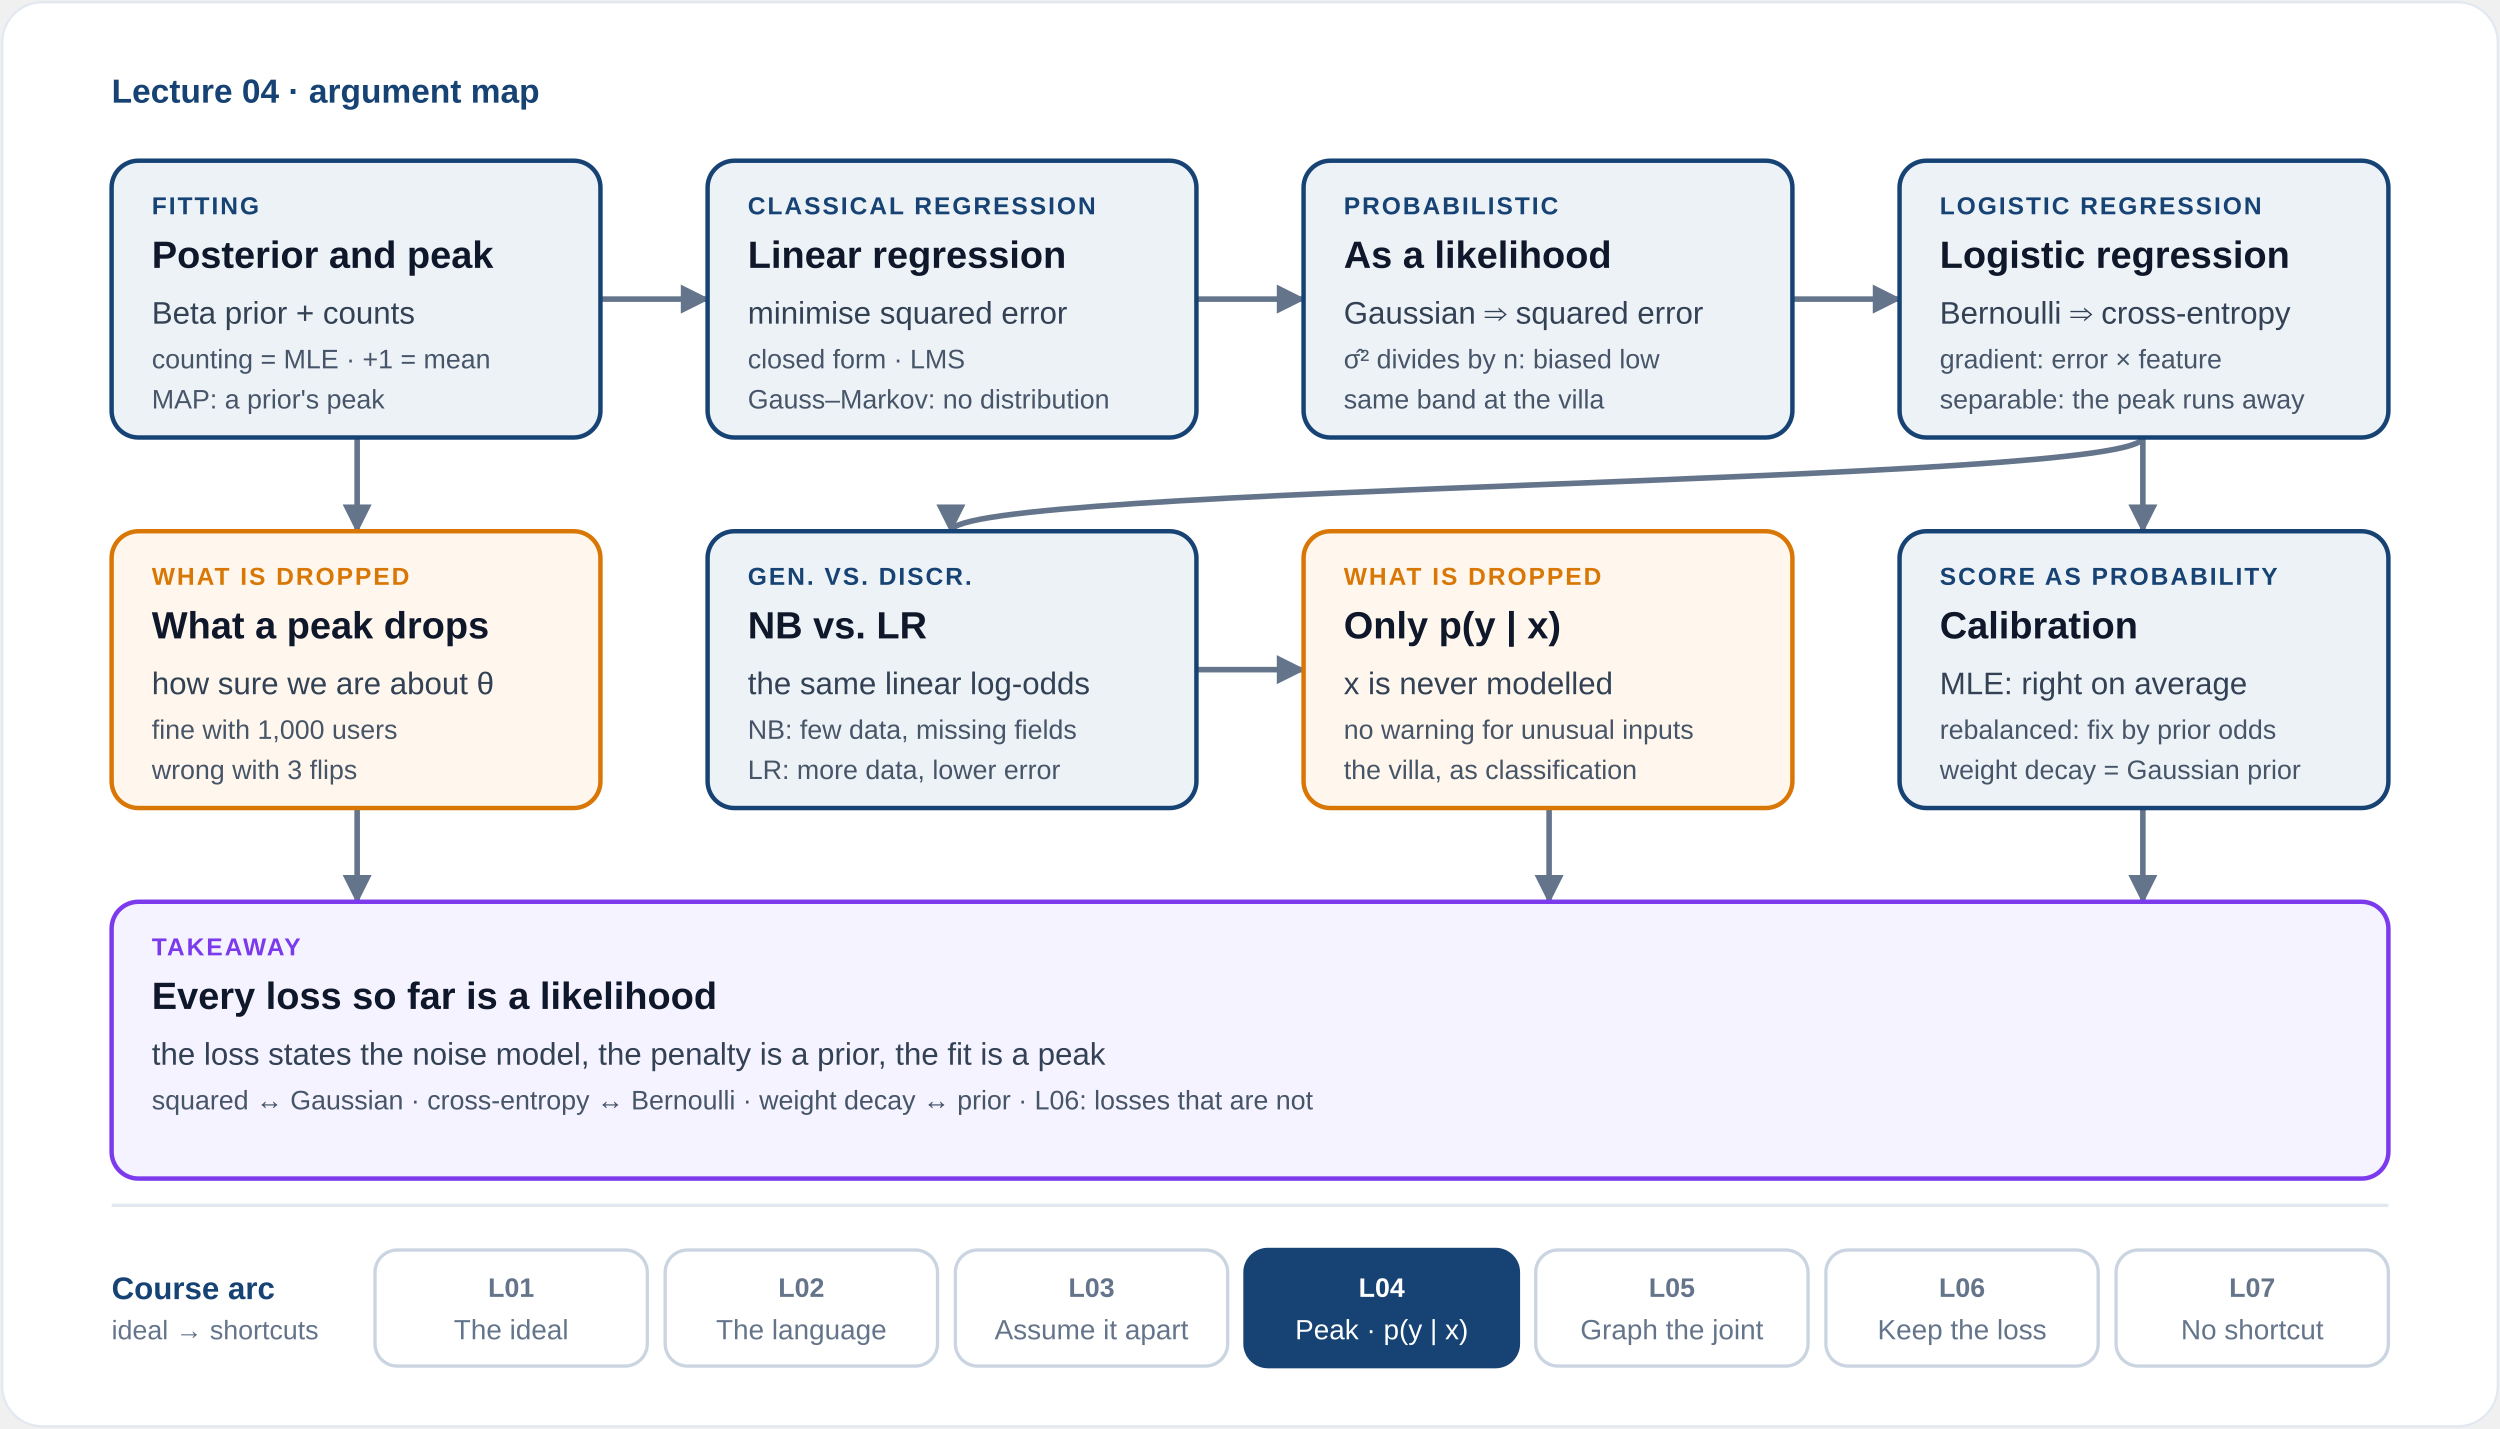
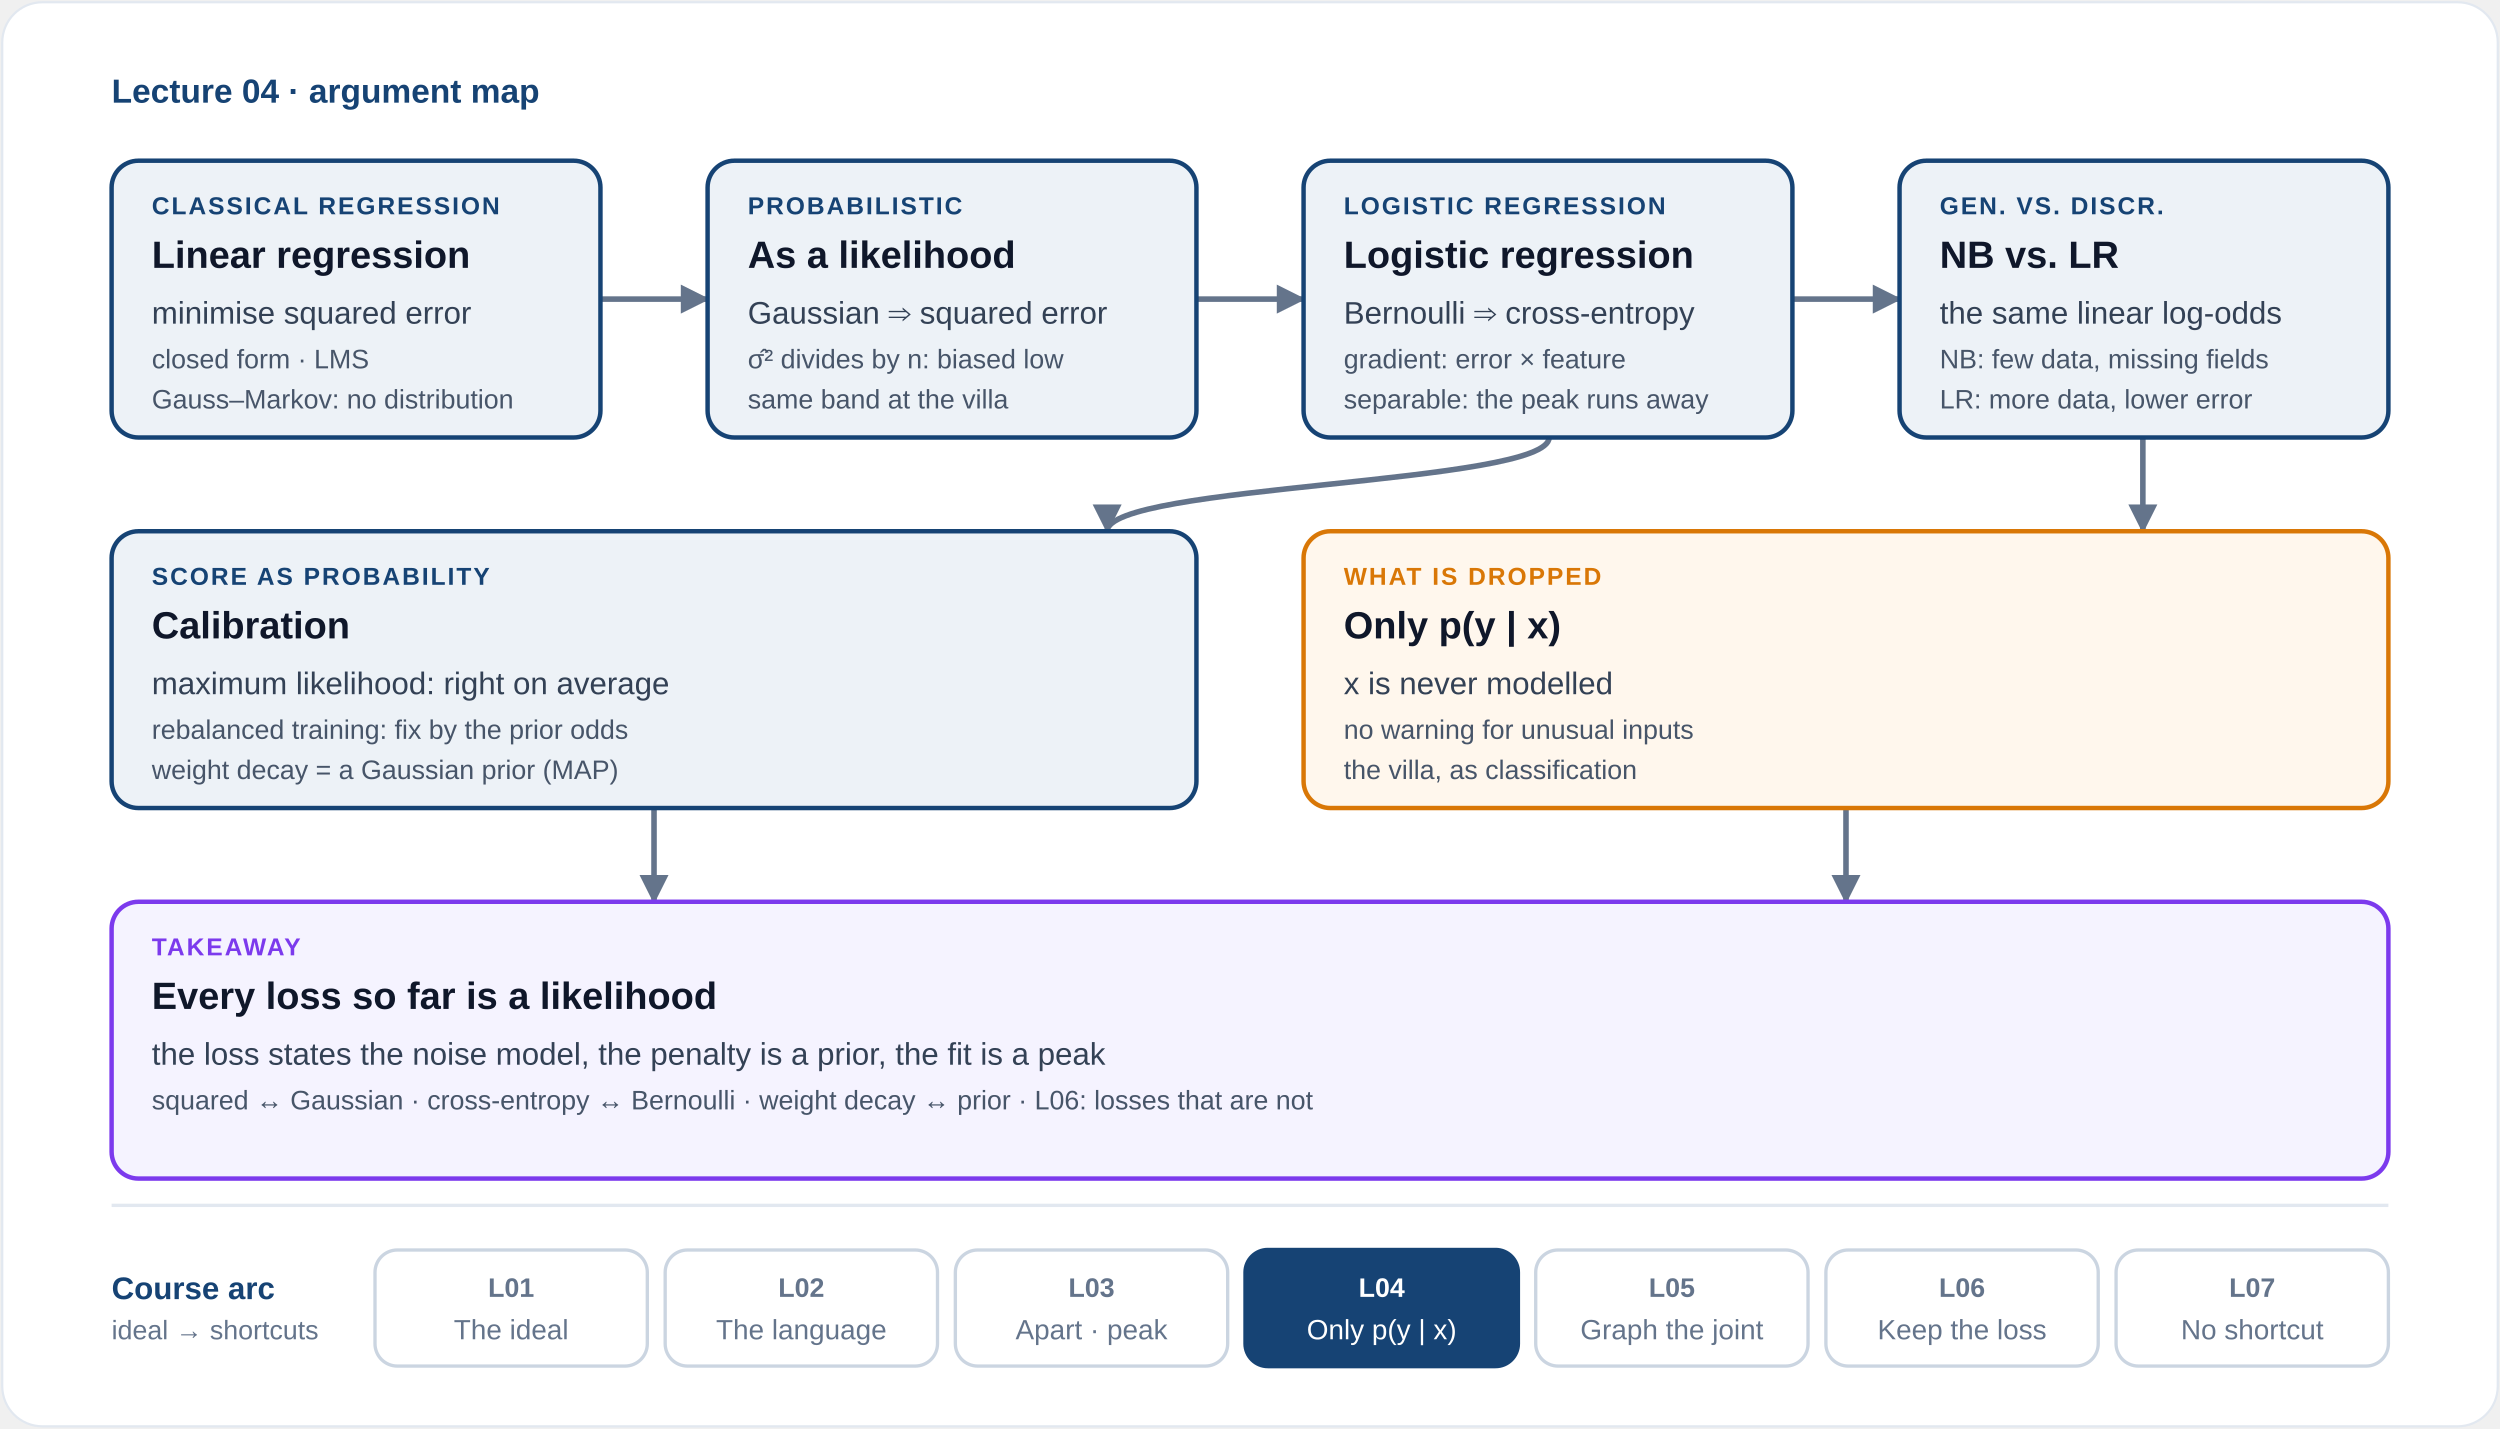
<svg xmlns="http://www.w3.org/2000/svg" viewBox="0 0 1120 640" role="img" aria-labelledby="title desc">
  <defs>
    <marker id="arrow" markerUnits="userSpaceOnUse" markerWidth="13" markerHeight="13" refX="12" refY="6.5" orient="auto">
      <path d="M0,0 L13,6.5 L0,13 Z" fill="#64748b" />
    </marker>
    <style>
      .head { font: 700 17px Arial, "Helvetica Neue", sans-serif; fill: #0f172a; }
      .text { font: 14px Arial, "Helvetica Neue", sans-serif; fill: #334155; }
      .small { font: 12px Arial, "Helvetica Neue", sans-serif; fill: #475569; }
      .tag { font: 700 11px Arial, "Helvetica Neue", sans-serif; letter-spacing: 0.08em; }
      .arclabel { font: 700 14px Arial, "Helvetica Neue", sans-serif; fill: #164374; }
      .arcsub { font: 12px Arial, "Helvetica Neue", sans-serif; fill: #64748b; }
      .arcnum { font: 700 12px Arial, "Helvetica Neue", sans-serif; }
      .arcname { font: 12.5px Arial, "Helvetica Neue", sans-serif; }
      .arrow { stroke: #64748b; stroke-width: 2.5; fill: none; marker-end: url(#arrow); }
    </style>
  </defs>
  <rect x="1" y="1" width="1118" height="638" rx="18" fill="#ffffff" stroke="#e2e8f0" />
  <text x="50" y="46" class="arclabel" style="font-size:15px">Lecture 04 · argument map</text>
-   <path d="M160 196 C160 217 160 217 160 238" class="arrow" />
  <path d="M269 134 H317" class="arrow" />
  <path d="M536 134 H584" class="arrow" />
  <path d="M803 134 H851" class="arrow" />
-   <path d="M960 196 C960 217 426 217 426 238" class="arrow" />
-   <path d="M536 300 H584" class="arrow" />
+   <path d="M694 196 C694 217 496 217 496 238" class="arrow" />
  <path d="M960 196 C960 217 960 217 960 238" class="arrow" />
-   <path d="M960 362 C960 383 960 383 960 404" class="arrow" />
-   <path d="M694 362 C694 383 694 383 694 404" class="arrow" />
-   <path d="M160 362 C160 383 160 383 160 404" class="arrow" />
+   <path d="M293 362 C293 383 293 383 293 404" class="arrow" />
+   <path d="M827 362 C827 383 827 383 827 404" class="arrow" />
  <g transform="translate(50 72)">
-     <rect width="219" height="124" rx="12" fill="#edf2f7" stroke="#164374" stroke-width="2" />
-     <text x="18" y="24" class="tag" fill="#164374">FITTING</text>
-     <text x="18" y="48" class="head">Posterior and peak</text>
-     <text x="18" y="73" class="text">Beta prior + counts</text>
-     <text x="18" y="93" class="small">counting = MLE · +1 = mean</text>
-     <text x="18" y="111" class="small">MAP: a prior's peak</text>
-   </g>
-   <g transform="translate(317 72)">
    <rect width="219" height="124" rx="12" fill="#edf2f7" stroke="#164374" stroke-width="2" />
    <text x="18" y="24" class="tag" fill="#164374">CLASSICAL REGRESSION</text>
    <text x="18" y="48" class="head">Linear regression</text>
    <text x="18" y="73" class="text">minimise squared error</text>
    <text x="18" y="93" class="small">closed form · LMS</text>
    <text x="18" y="111" class="small">Gauss–Markov: no distribution</text>
  </g>
-   <g transform="translate(584 72)">
+   <g transform="translate(317 72)">
    <rect width="219" height="124" rx="12" fill="#edf2f7" stroke="#164374" stroke-width="2" />
    <text x="18" y="24" class="tag" fill="#164374">PROBABILISTIC</text>
    <text x="18" y="48" class="head">As a likelihood</text>
    <text x="18" y="73" class="text">Gaussian ⇒ squared error</text>
    <text x="18" y="93" class="small">σ̂² divides by n: biased low</text>
    <text x="18" y="111" class="small">same band at the villa</text>
  </g>
-   <g transform="translate(851 72)">
+   <g transform="translate(584 72)">
    <rect width="219" height="124" rx="12" fill="#edf2f7" stroke="#164374" stroke-width="2" />
    <text x="18" y="24" class="tag" fill="#164374">LOGISTIC REGRESSION</text>
    <text x="18" y="48" class="head">Logistic regression</text>
    <text x="18" y="73" class="text">Bernoulli ⇒ cross-entropy</text>
    <text x="18" y="93" class="small">gradient: error × feature</text>
    <text x="18" y="111" class="small">separable: the peak runs away</text>
  </g>
-   <g transform="translate(50 238)">
-     <rect width="219" height="124" rx="12" fill="#fff7ed" stroke="#d97706" stroke-width="2" />
-     <text x="18" y="24" class="tag" fill="#d97706">WHAT IS DROPPED</text>
-     <text x="18" y="48" class="head">What a peak drops</text>
-     <text x="18" y="73" class="text">how sure we are about θ</text>
-     <text x="18" y="93" class="small">fine with 1,000 users</text>
-     <text x="18" y="111" class="small">wrong with 3 flips</text>
-   </g>
-   <g transform="translate(317 238)">
+   <g transform="translate(851 72)">
    <rect width="219" height="124" rx="12" fill="#edf2f7" stroke="#164374" stroke-width="2" />
    <text x="18" y="24" class="tag" fill="#164374">GEN. VS. DISCR.</text>
    <text x="18" y="48" class="head">NB vs. LR</text>
    <text x="18" y="73" class="text">the same linear log-odds</text>
    <text x="18" y="93" class="small">NB: few data, missing fields</text>
    <text x="18" y="111" class="small">LR: more data, lower error</text>
  </g>
+   <g transform="translate(50 238)">
+     <rect width="486" height="124" rx="12" fill="#edf2f7" stroke="#164374" stroke-width="2" />
+     <text x="18" y="24" class="tag" fill="#164374">SCORE AS PROBABILITY</text>
+     <text x="18" y="48" class="head">Calibration</text>
+     <text x="18" y="73" class="text">maximum likelihood: right on average</text>
+     <text x="18" y="93" class="small">rebalanced training: fix by the prior odds</text>
+     <text x="18" y="111" class="small">weight decay = a Gaussian prior (MAP)</text>
+   </g>
  <g transform="translate(584 238)">
-     <rect width="219" height="124" rx="12" fill="#fff7ed" stroke="#d97706" stroke-width="2" />
+     <rect width="486" height="124" rx="12" fill="#fff7ed" stroke="#d97706" stroke-width="2" />
    <text x="18" y="24" class="tag" fill="#d97706">WHAT IS DROPPED</text>
    <text x="18" y="48" class="head">Only p(y | x)</text>
    <text x="18" y="73" class="text">x is never modelled</text>
    <text x="18" y="93" class="small">no warning for unusual inputs</text>
    <text x="18" y="111" class="small">the villa, as classification</text>
-   </g>
-   <g transform="translate(851 238)">
-     <rect width="219" height="124" rx="12" fill="#edf2f7" stroke="#164374" stroke-width="2" />
-     <text x="18" y="24" class="tag" fill="#164374">SCORE AS PROBABILITY</text>
-     <text x="18" y="48" class="head">Calibration</text>
-     <text x="18" y="73" class="text">MLE: right on average</text>
-     <text x="18" y="93" class="small">rebalanced: fix by prior odds</text>
-     <text x="18" y="111" class="small">weight decay = Gaussian prior</text>
  </g>
  <g transform="translate(50 404)">
    <rect width="1020" height="124" rx="12" fill="#f5f3ff" stroke="#7c3aed" stroke-width="2" />
    <text x="18" y="24" class="tag" fill="#7c3aed">TAKEAWAY</text>
    <text x="18" y="48" class="head">Every loss so far is a likelihood</text>
    <text x="18" y="73" class="text">the loss states the noise model, the penalty is a prior, the fit is a peak</text>
    <text x="18" y="93" class="small">squared ↔ Gaussian · cross-entropy ↔ Bernoulli · weight decay ↔ prior · L06: losses that are not</text>
  </g>
  <line x1="50" y1="540" x2="1070" y2="540" stroke="#e2e8f0" stroke-width="1.5" />
  <text x="50" y="582" class="arclabel">Course arc</text>
  <text x="50" y="600" class="arcsub">ideal → shortcuts</text>
  <rect x="168" y="560" width="122" height="52" rx="10" fill="#ffffff" stroke="#cbd5e1" stroke-width="1.5" />
  <text x="229" y="581" text-anchor="middle" class="arcnum" fill="#64748b">L01</text>
  <text x="229" y="600" text-anchor="middle" class="arcname" fill="#64748b">The ideal</text>
  <rect x="298" y="560" width="122" height="52" rx="10" fill="#ffffff" stroke="#cbd5e1" stroke-width="1.5" />
  <text x="359" y="581" text-anchor="middle" class="arcnum" fill="#64748b">L02</text>
  <text x="359" y="600" text-anchor="middle" class="arcname" fill="#64748b">The language</text>
  <rect x="428" y="560" width="122" height="52" rx="10" fill="#ffffff" stroke="#cbd5e1" stroke-width="1.5" />
  <text x="489" y="581" text-anchor="middle" class="arcnum" fill="#64748b">L03</text>
-   <text x="489" y="600" text-anchor="middle" class="arcname" fill="#64748b">Assume it apart</text>
+   <text x="489" y="600" text-anchor="middle" class="arcname" fill="#64748b">Apart · peak</text>
  <rect x="558" y="560" width="122" height="52" rx="10" fill="#164374" stroke="#164374" stroke-width="2" />
  <text x="619" y="581" text-anchor="middle" class="arcnum" fill="#ffffff">L04</text>
-   <text x="619" y="600" text-anchor="middle" class="arcname" fill="#ffffff">Peak · p(y | x)</text>
+   <text x="619" y="600" text-anchor="middle" class="arcname" fill="#ffffff">Only p(y | x)</text>
  <rect x="688" y="560" width="122" height="52" rx="10" fill="#ffffff" stroke="#cbd5e1" stroke-width="1.5" />
  <text x="749" y="581" text-anchor="middle" class="arcnum" fill="#64748b">L05</text>
  <text x="749" y="600" text-anchor="middle" class="arcname" fill="#64748b">Graph the joint</text>
  <rect x="818" y="560" width="122" height="52" rx="10" fill="#ffffff" stroke="#cbd5e1" stroke-width="1.5" />
  <text x="879" y="581" text-anchor="middle" class="arcnum" fill="#64748b">L06</text>
  <text x="879" y="600" text-anchor="middle" class="arcname" fill="#64748b">Keep the loss</text>
  <rect x="948" y="560" width="122" height="52" rx="10" fill="#ffffff" stroke="#cbd5e1" stroke-width="1.5" />
  <text x="1009" y="581" text-anchor="middle" class="arcnum" fill="#64748b">L07</text>
  <text x="1009" y="600" text-anchor="middle" class="arcname" fill="#64748b">No shortcut</text>
</svg>
